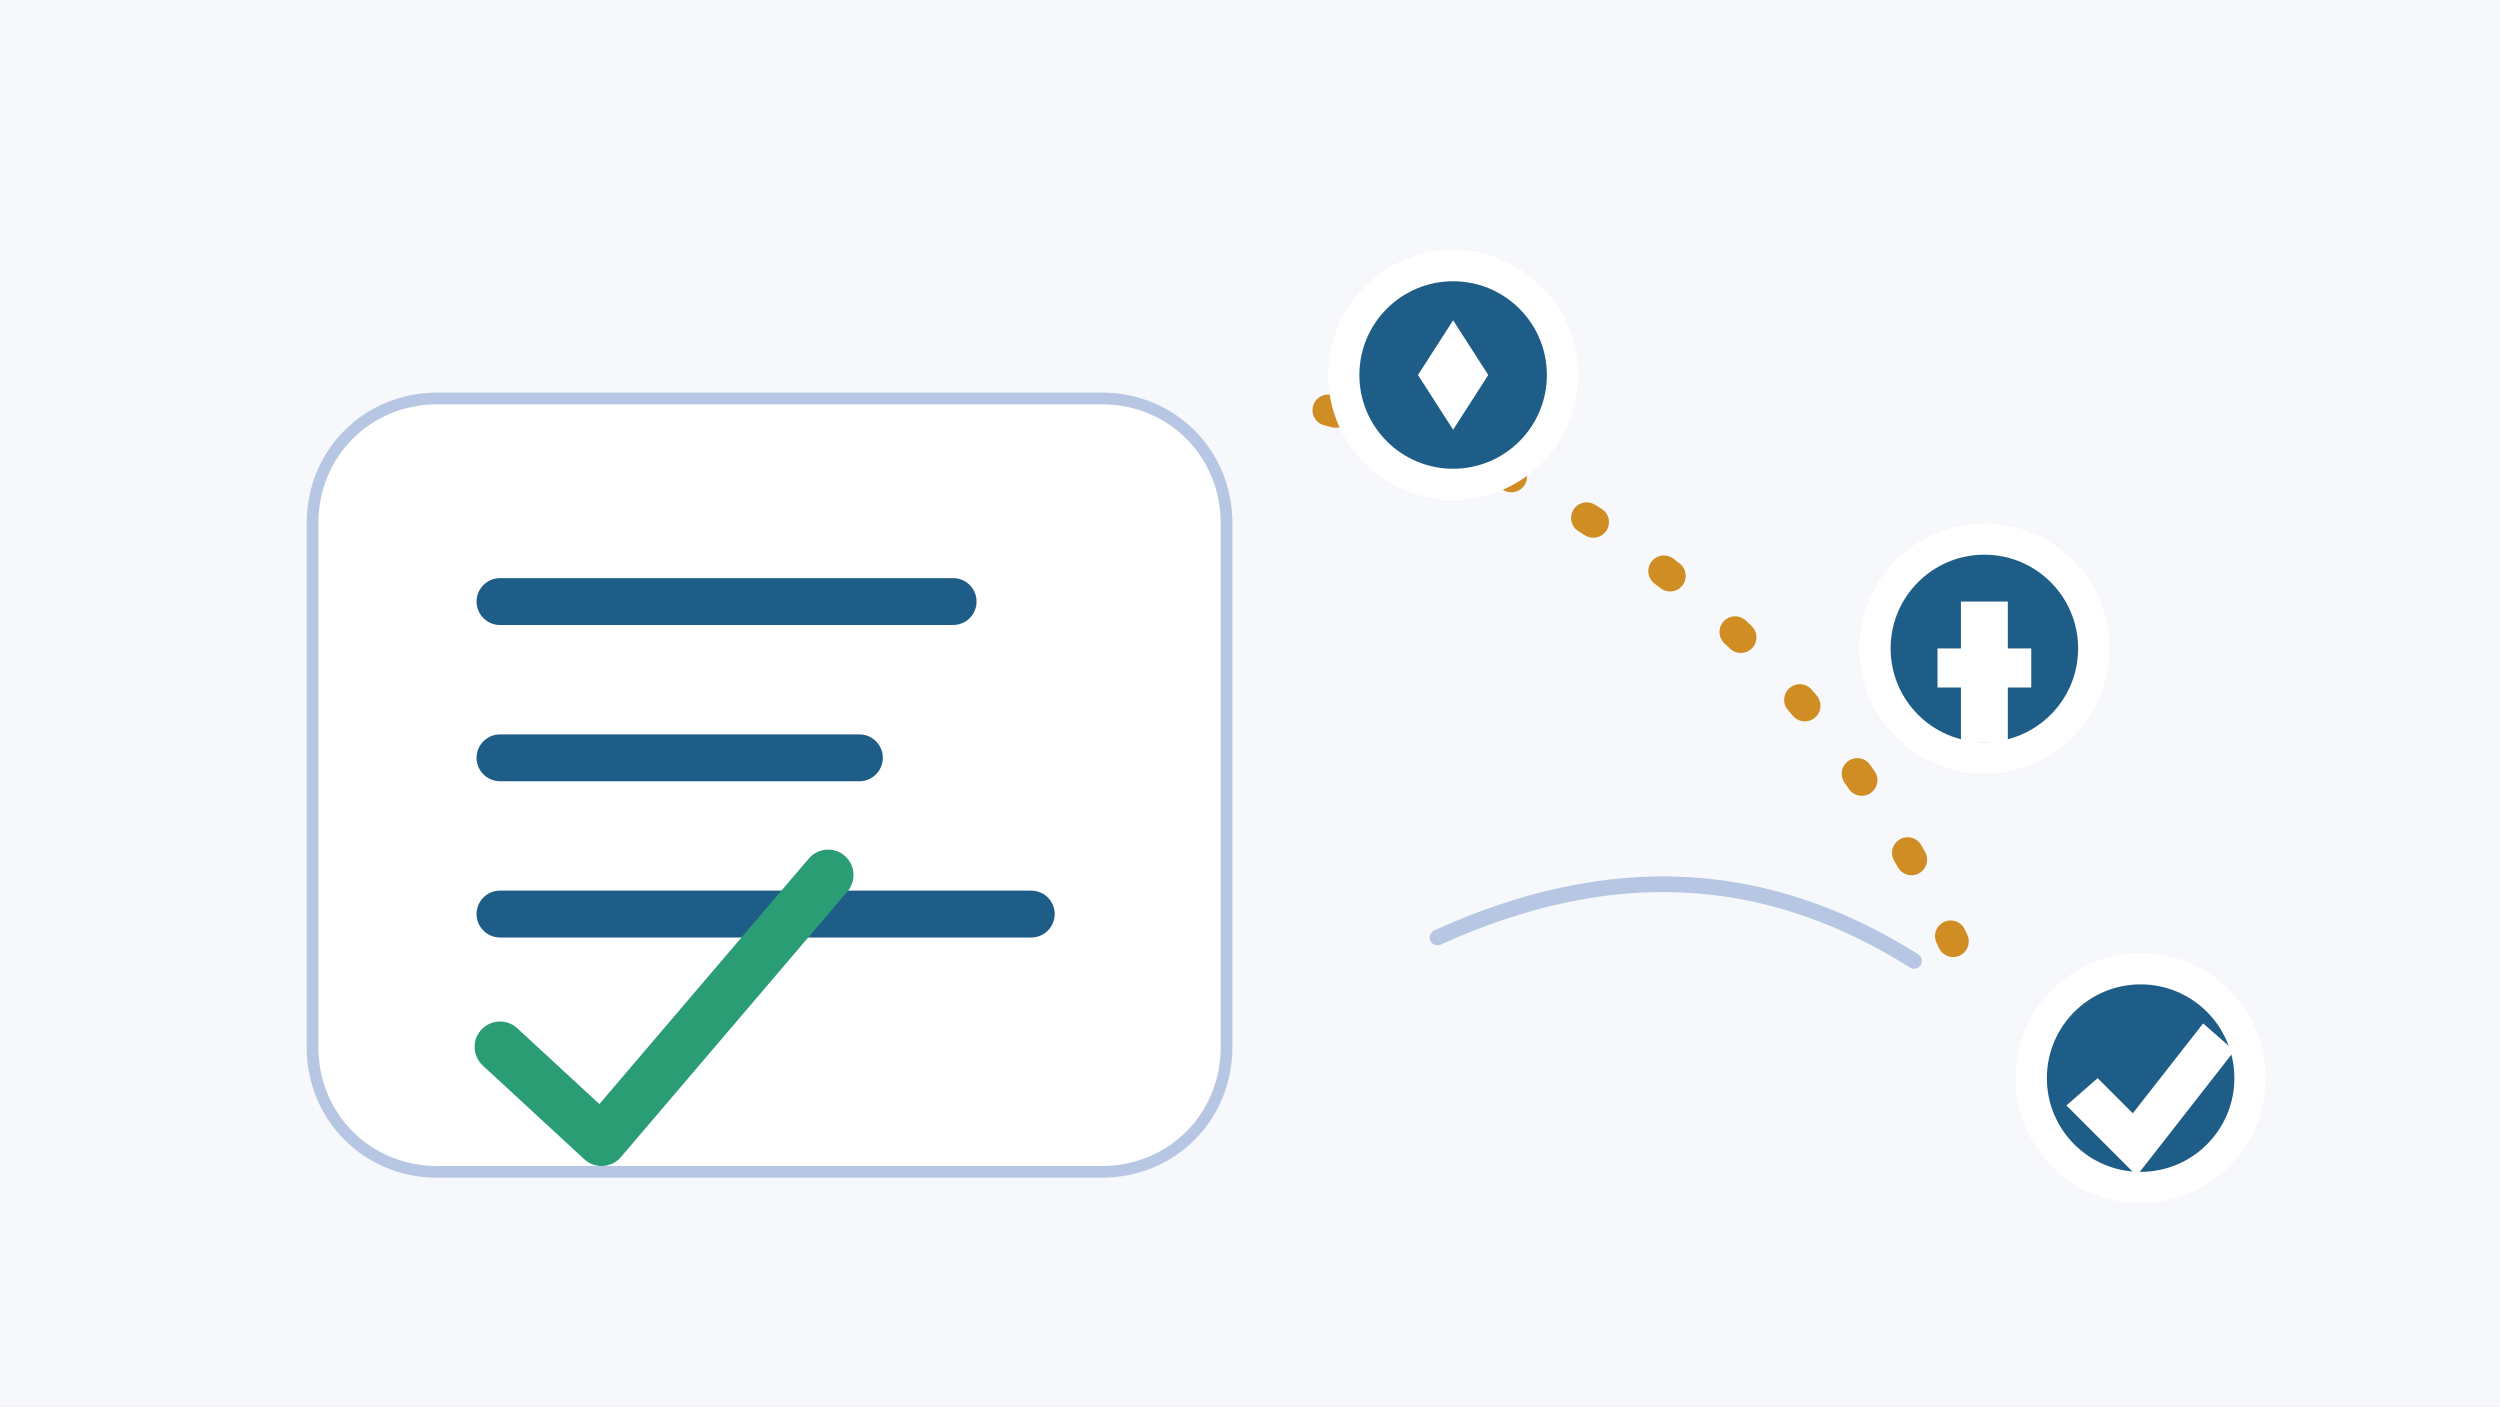
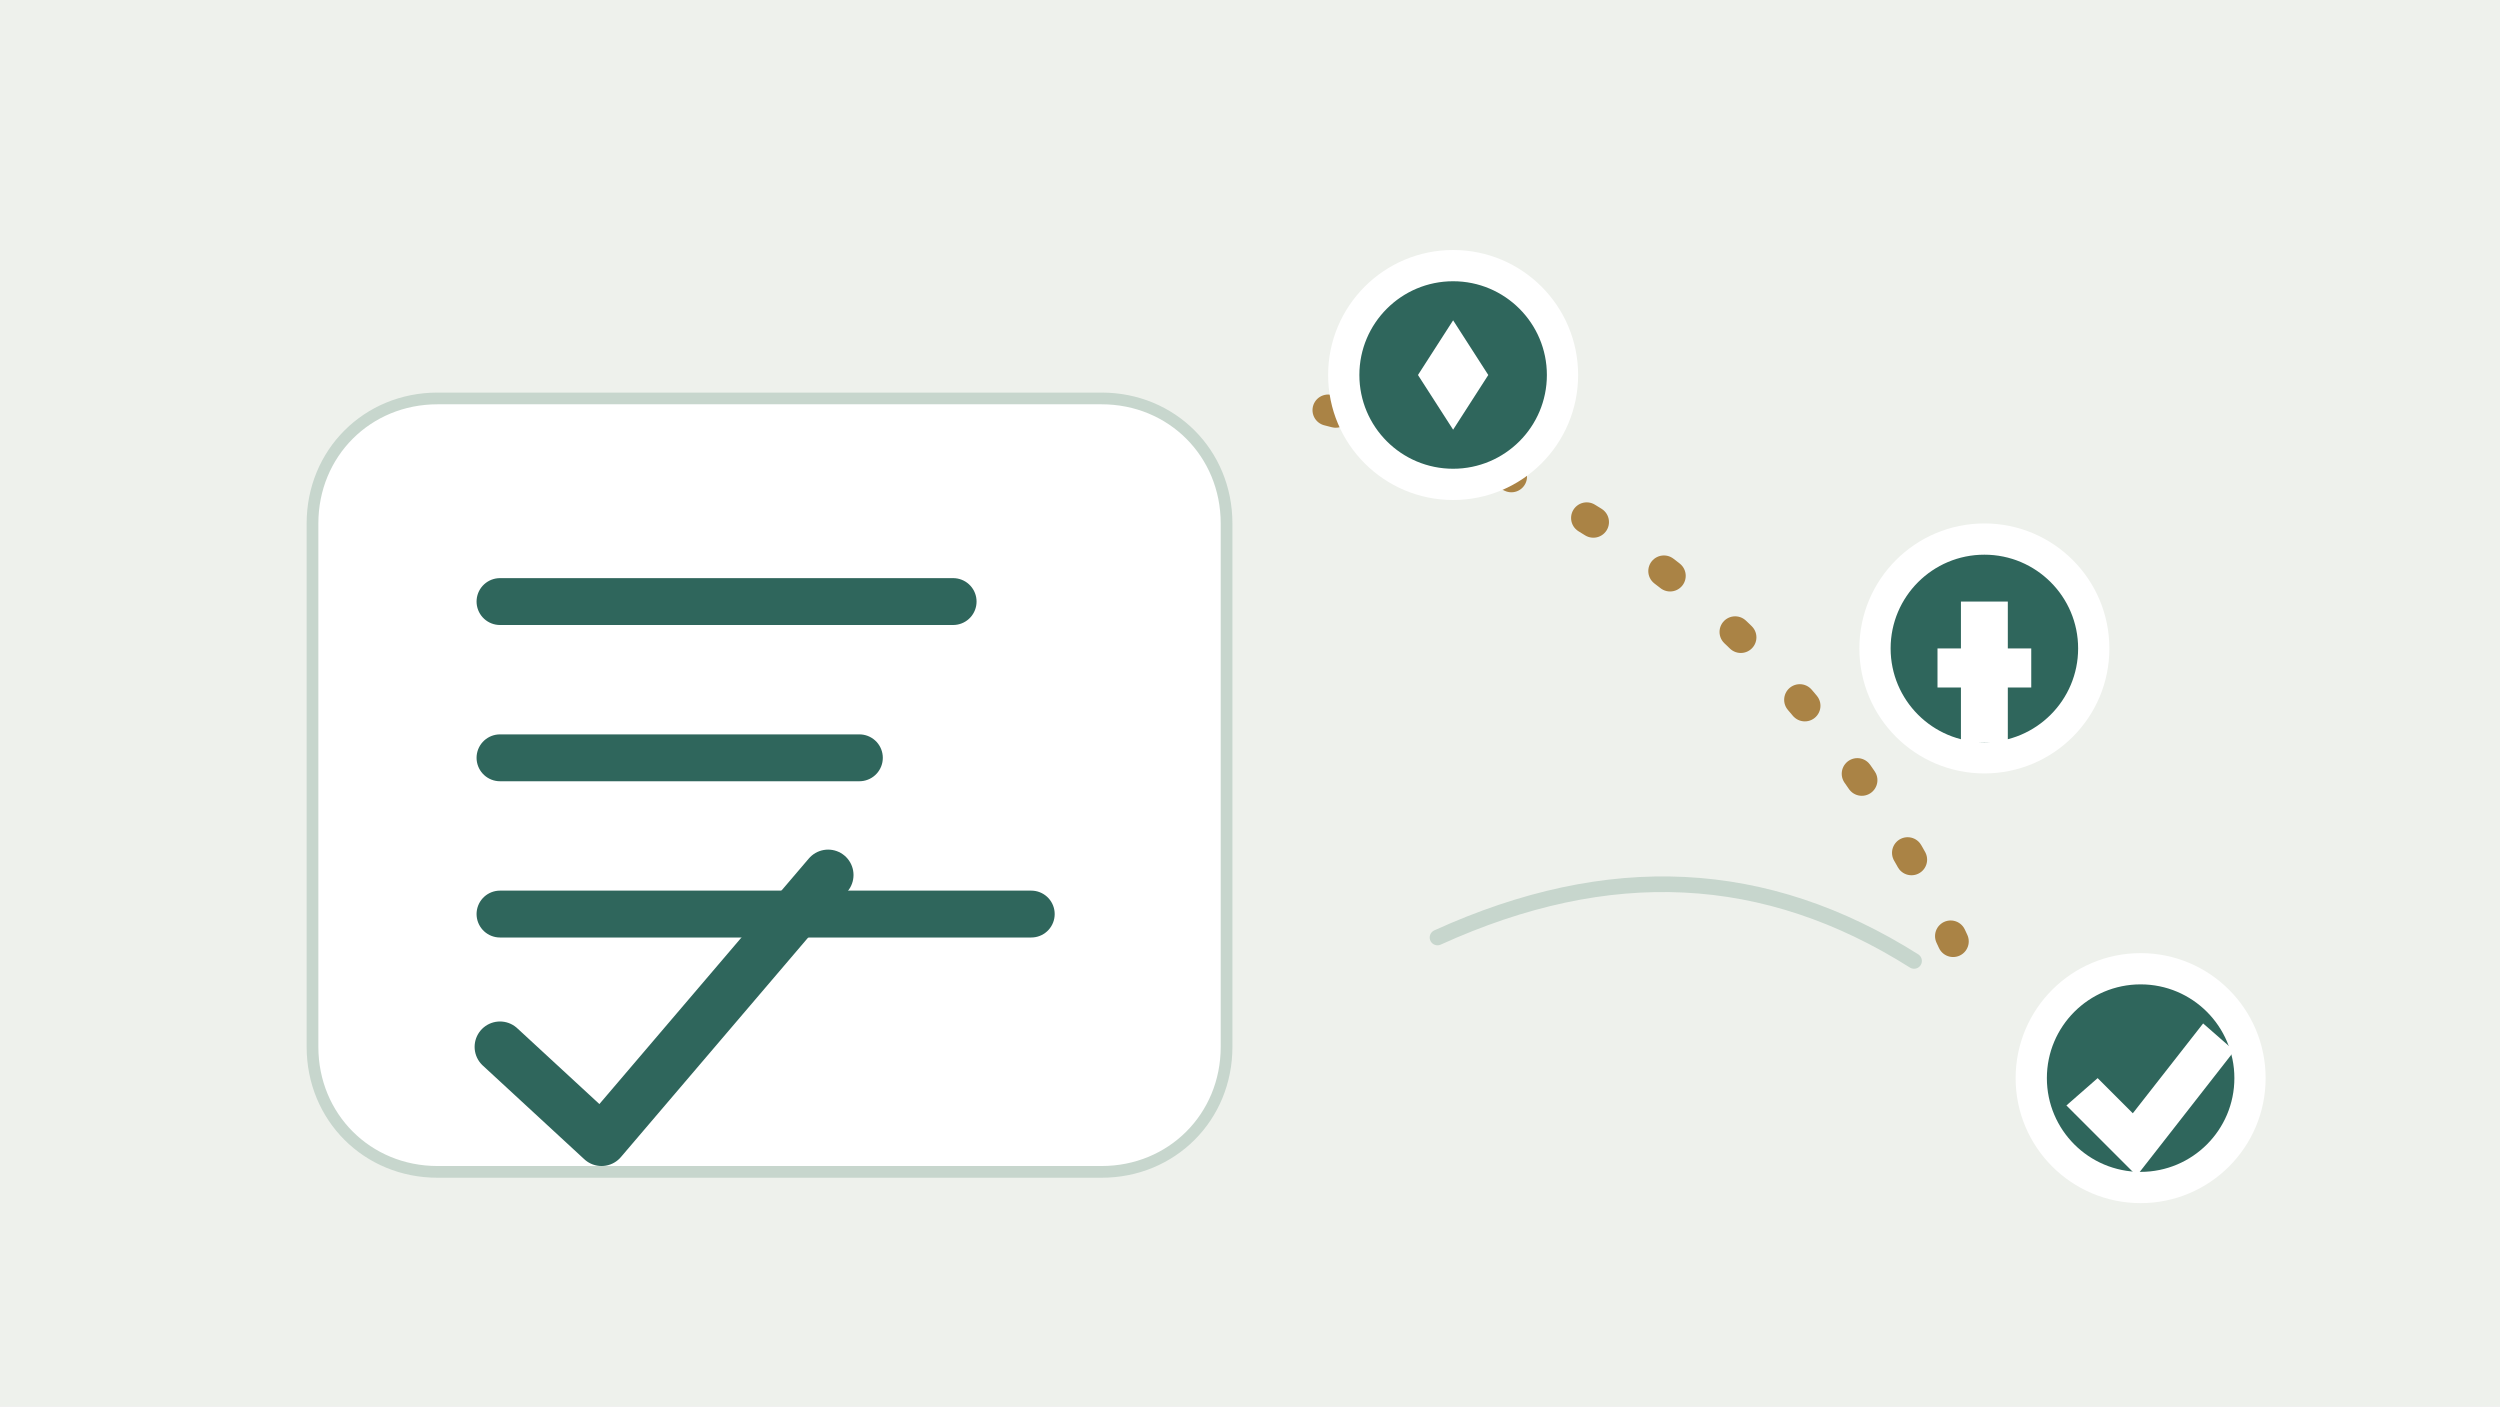
<svg xmlns="http://www.w3.org/2000/svg" viewBox="0 0 640 360">
-   <rect width="640" height="360" fill="#f6f8fc" />
-   <path d="M112 102h170c18 0 32 14 32 32v134c0 18-14 32-32 32H112c-18 0-32-14-32-32V134c0-18 14-32 32-32z" fill="#ffffff" stroke="#b7c7e3" stroke-width="3" />
-   <path d="M128 154h116M128 194h92M128 234h136" stroke="#1e5d87" stroke-width="12" stroke-linecap="round" />
-   <path d="M128 268l26 24 58-68" fill="none" stroke="#2a9d74" stroke-width="13" stroke-linecap="round" stroke-linejoin="round" />
-   <path d="M340 105c72 18 128 66 160 136" fill="none" stroke="#cf8d24" stroke-width="8" stroke-linecap="round" stroke-dasharray="2 22" />
-   <g fill="#1e5d87" stroke="#ffffff" stroke-width="8">
+   <rect width="640" height="360" fill="#eef1ec" />
+   <path d="M112 102h170c18 0 32 14 32 32v134c0 18-14 32-32 32H112c-18 0-32-14-32-32V134c0-18 14-32 32-32z" fill="#ffffff" stroke="#c7d6cd" stroke-width="3" />
+   <path d="M128 154h116M128 194h92M128 234h136" stroke="#2f665c" stroke-width="12" stroke-linecap="round" />
+   <path d="M128 268l26 24 58-68" fill="none" stroke="#2f665c" stroke-width="13" stroke-linecap="round" stroke-linejoin="round" />
+   <path d="M340 105c72 18 128 66 160 136" fill="none" stroke="#aa8345" stroke-width="8" stroke-linecap="round" stroke-dasharray="2 22" />
+   <g fill="#2f665c" stroke="#ffffff" stroke-width="8">
    <circle cx="372" cy="96" r="28" />
    <circle cx="508" cy="166" r="28" />
    <circle cx="548" cy="276" r="28" />
  </g>
  <g fill="#ffffff">
    <path d="M363 96l9-14 9 14-9 14z" />
    <path d="M496 166h24v10h-24zM502 154h12v36h-12z" />
    <path d="M537 276l9 9 18-23 8 7-25 32-18-18z" />
  </g>
-   <path d="M368 240c44-20 84-18 122 6" fill="none" stroke="#b7c7e3" stroke-width="4" stroke-linecap="round" />
+   <path d="M368 240c44-20 84-18 122 6" fill="none" stroke="#c7d6cd" stroke-width="4" stroke-linecap="round" />
</svg>
